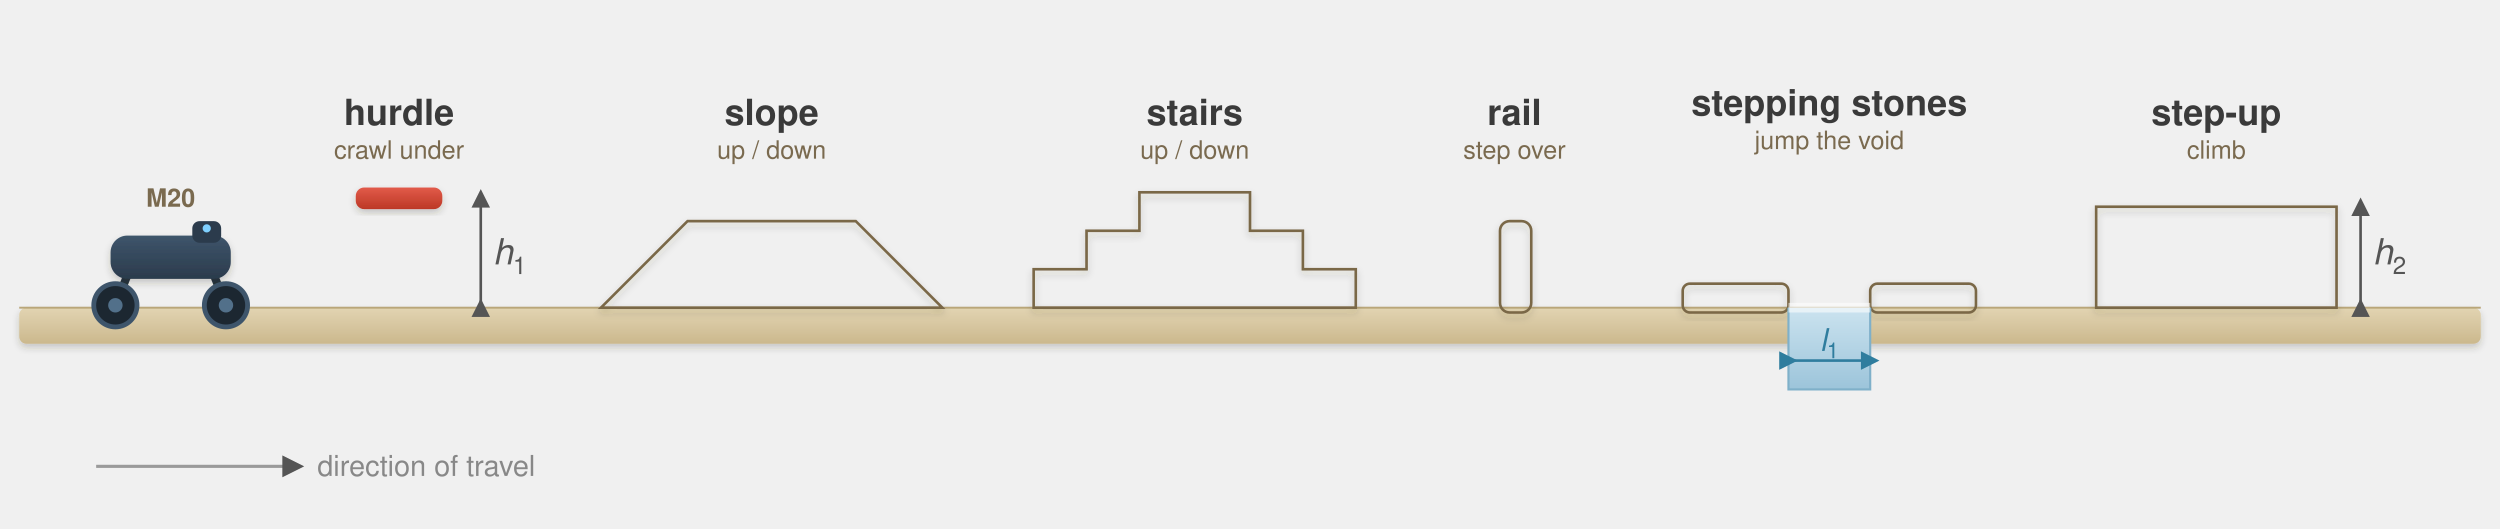
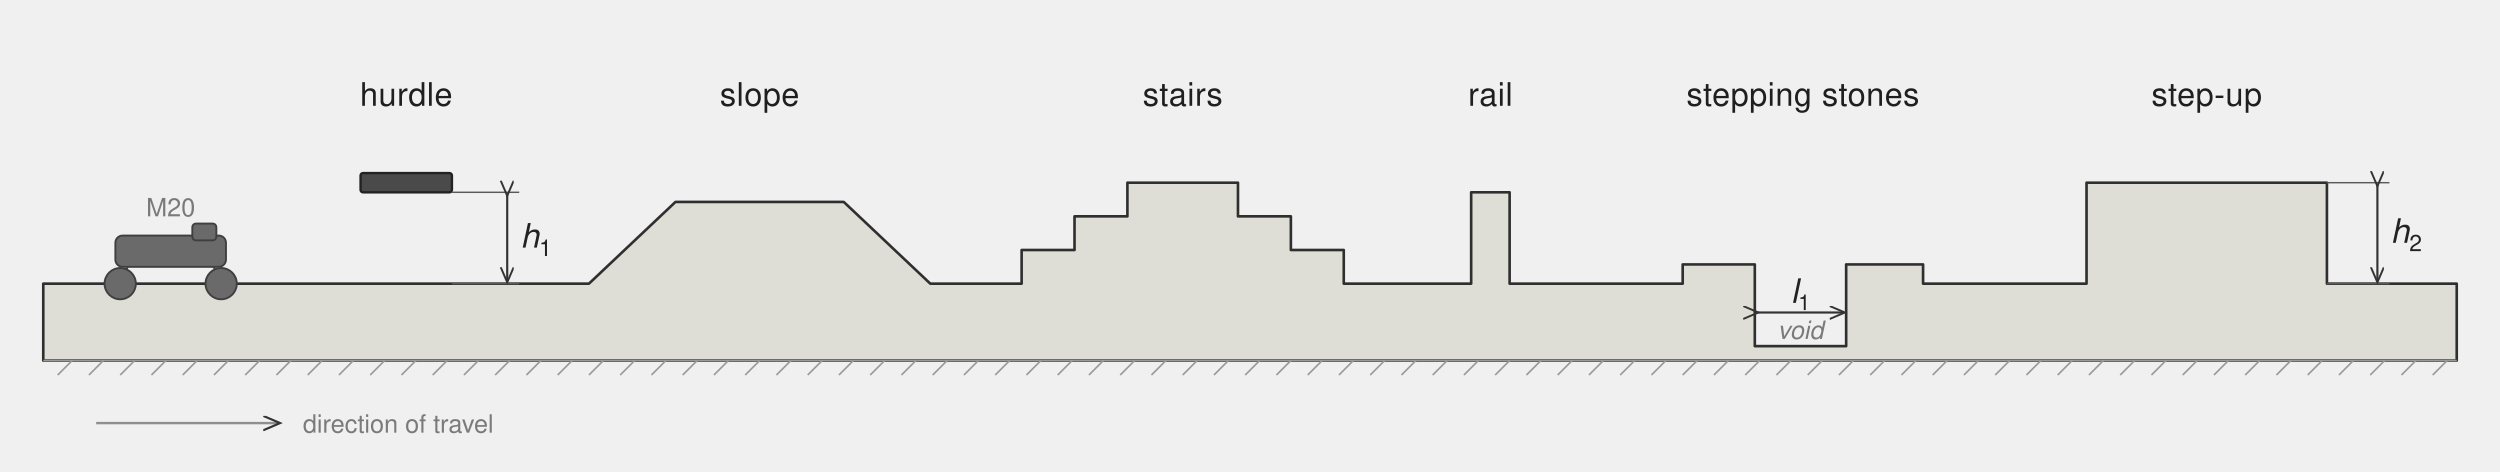
- <svg xmlns="http://www.w3.org/2000/svg" viewBox="0 0 1040 220" font-family="'Helvetica Neue',Helvetica,Arial,sans-serif">
+ <svg xmlns="http://www.w3.org/2000/svg" viewBox="0 0 1040 196" font-family="'Nimbus Sans','Helvetica Neue',Helvetica,Arial,sans-serif">
  <defs>
-     <linearGradient id="gGround" x1="0" y1="0" x2="0" y2="1">
-       <stop offset="0" stop-color="#e2d4b2" />
-       <stop offset="1" stop-color="#cbb88d" />
-     </linearGradient>
-     <linearGradient id="gObst" x1="0" y1="0" x2="0" y2="1">
-       <stop offset="0" stop-color="#e9dcbd" />
-       <stop offset="1" stop-color="#d2c094" />
-     </linearGradient>
-     <linearGradient id="gBar" x1="0" y1="0" x2="0" y2="1">
-       <stop offset="0" stop-color="#e25b4a" />
-       <stop offset="1" stop-color="#bc3826" />
-     </linearGradient>
-     <linearGradient id="gVoid" x1="0" y1="0" x2="0" y2="1">
-       <stop offset="0" stop-color="#cbe3ef" />
-       <stop offset="1" stop-color="#9cc4da" />
-     </linearGradient>
-     <linearGradient id="gBody" x1="0" y1="0" x2="0" y2="1">
-       <stop offset="0" stop-color="#3e556b" />
-       <stop offset="1" stop-color="#2b3b4c" />
-     </linearGradient>
-     <filter id="soft" x="-30%" y="-30%" width="160%" height="160%">
-       <feDropShadow dx="0" dy="1.6" stdDeviation="1.6" flood-color="#3a2f1d" flood-opacity="0.22" />
-     </filter>
-     <marker id="ah" markerWidth="7" markerHeight="7" refX="3.5" refY="3.5" orient="auto">
-       <path d="M0,0 L7,3.5 L0,7 Z" fill="#555" />
-     </marker>
-     <marker id="ahb" markerWidth="7" markerHeight="7" refX="3.5" refY="3.5" orient="auto">
-       <path d="M0,0 L7,3.5 L0,7 Z" fill="#2f7d9e" />
+     <marker id="dim" markerWidth="9" markerHeight="9" refX="6.5" refY="3" orient="auto">
+       <path d="M0,0 L7,3 L0,6" fill="none" stroke="#333" stroke-width="0.9" />
    </marker>
  </defs>
  <style>
-     .lab{font-size:15px;font-weight:700;fill:#3a3a3a;text-anchor:middle}
-     .sub{font-size:10.5px;fill:#7a6a4f;text-anchor:middle}
-     .dim{font-size:15px;font-style:italic;fill:#555;text-anchor:middle}
-     .dimv{font-size:13px;font-style:italic;fill:#2f7d9e;text-anchor:middle}
-     .edge{fill:none;stroke:#7a6747;stroke-width:1.1}
-     .note{font-size:12px;fill:#888;text-anchor:middle}
-     .arr{stroke:#555;stroke-width:1.1;marker-start:url(#ah);marker-end:url(#ah)}
-     .arrv{stroke:#2f7d9e;stroke-width:1.1;marker-start:url(#ahb);marker-end:url(#ahb)}
+     .terr{fill:#deded6;stroke:#2f2f2f;stroke-width:1.1;stroke-linejoin:round}
+     .bar{fill:#4a4a4a;stroke:#222;stroke-width:1}
+     .lab{font-size:13.5px;fill:#1f1f1f;text-anchor:middle;letter-spacing:.2px}
+     .sym{font-size:14px;font-style:italic;fill:#222;text-anchor:middle}
+     .ext{stroke:#5a5a5a;stroke-width:0.6}
+     .dml{stroke:#333;stroke-width:0.9;marker-start:url(#dim);marker-end:url(#dim)}
+     .note{font-size:10.5px;fill:#7a7a7a}
+     .rob{fill:#6a6a6a;stroke:#3f3f3f;stroke-width:0.8}
  </style>
-   <g filter="url(#soft)">
-     <rect x="8" y="128" width="1024" height="15" rx="3" fill="url(#gGround)" />
+   <path class="terr" d="M18,118 L245,118 L281,84 L351,84 L387,118     L425,118 L425,104 L447,104 L447,90 L469,90 L469,76 L515,76 L515,90 L537,90 L537,104 L559,104 L559,118     L612,118 L612,80 L628,80 L628,118     L700,118 L700,110 L730,110 L730,144 L768,144 L768,110 L800,110 L800,118     L868,118 L868,76 L968,76 L968,118     L1022,118 L1022,150 L18,150 Z" />
+   <g stroke="#9a9a9a" stroke-width="0.7">
+     <line x1="18" y1="150" x2="1022" y2="150" />
+     <line x1="30" y1="150" x2="24" y2="156" />
+     <line x1="43" y1="150" x2="37" y2="156" />
+     <line x1="56" y1="150" x2="50" y2="156" />
+     <line x1="69" y1="150" x2="63" y2="156" />
+     <line x1="82" y1="150" x2="76" y2="156" />
+     <line x1="95" y1="150" x2="89" y2="156" />
+     <line x1="108" y1="150" x2="102" y2="156" />
+     <line x1="121" y1="150" x2="115" y2="156" />
+     <line x1="134" y1="150" x2="128" y2="156" />
+     <line x1="147" y1="150" x2="141" y2="156" />
+     <line x1="160" y1="150" x2="154" y2="156" />
+     <line x1="173" y1="150" x2="167" y2="156" />
+     <line x1="186" y1="150" x2="180" y2="156" />
+     <line x1="199" y1="150" x2="193" y2="156" />
+     <line x1="212" y1="150" x2="206" y2="156" />
+     <line x1="225" y1="150" x2="219" y2="156" />
+     <line x1="238" y1="150" x2="232" y2="156" />
+     <line x1="251" y1="150" x2="245" y2="156" />
+     <line x1="264" y1="150" x2="258" y2="156" />
+     <line x1="277" y1="150" x2="271" y2="156" />
+     <line x1="290" y1="150" x2="284" y2="156" />
+     <line x1="303" y1="150" x2="297" y2="156" />
+     <line x1="316" y1="150" x2="310" y2="156" />
+     <line x1="329" y1="150" x2="323" y2="156" />
+     <line x1="342" y1="150" x2="336" y2="156" />
+     <line x1="355" y1="150" x2="349" y2="156" />
+     <line x1="368" y1="150" x2="362" y2="156" />
+     <line x1="381" y1="150" x2="375" y2="156" />
+     <line x1="394" y1="150" x2="388" y2="156" />
+     <line x1="407" y1="150" x2="401" y2="156" />
+     <line x1="420" y1="150" x2="414" y2="156" />
+     <line x1="433" y1="150" x2="427" y2="156" />
+     <line x1="446" y1="150" x2="440" y2="156" />
+     <line x1="459" y1="150" x2="453" y2="156" />
+     <line x1="472" y1="150" x2="466" y2="156" />
+     <line x1="485" y1="150" x2="479" y2="156" />
+     <line x1="498" y1="150" x2="492" y2="156" />
+     <line x1="511" y1="150" x2="505" y2="156" />
+     <line x1="524" y1="150" x2="518" y2="156" />
+     <line x1="537" y1="150" x2="531" y2="156" />
+     <line x1="550" y1="150" x2="544" y2="156" />
+     <line x1="563" y1="150" x2="557" y2="156" />
+     <line x1="576" y1="150" x2="570" y2="156" />
+     <line x1="589" y1="150" x2="583" y2="156" />
+     <line x1="602" y1="150" x2="596" y2="156" />
+     <line x1="615" y1="150" x2="609" y2="156" />
+     <line x1="628" y1="150" x2="622" y2="156" />
+     <line x1="641" y1="150" x2="635" y2="156" />
+     <line x1="654" y1="150" x2="648" y2="156" />
+     <line x1="667" y1="150" x2="661" y2="156" />
+     <line x1="680" y1="150" x2="674" y2="156" />
+     <line x1="693" y1="150" x2="687" y2="156" />
+     <line x1="706" y1="150" x2="700" y2="156" />
+     <line x1="719" y1="150" x2="713" y2="156" />
+     <line x1="732" y1="150" x2="726" y2="156" />
+     <line x1="745" y1="150" x2="739" y2="156" />
+     <line x1="758" y1="150" x2="752" y2="156" />
+     <line x1="771" y1="150" x2="765" y2="156" />
+     <line x1="784" y1="150" x2="778" y2="156" />
+     <line x1="797" y1="150" x2="791" y2="156" />
+     <line x1="810" y1="150" x2="804" y2="156" />
+     <line x1="823" y1="150" x2="817" y2="156" />
+     <line x1="836" y1="150" x2="830" y2="156" />
+     <line x1="849" y1="150" x2="843" y2="156" />
+     <line x1="862" y1="150" x2="856" y2="156" />
+     <line x1="875" y1="150" x2="869" y2="156" />
+     <line x1="888" y1="150" x2="882" y2="156" />
+     <line x1="901" y1="150" x2="895" y2="156" />
+     <line x1="914" y1="150" x2="908" y2="156" />
+     <line x1="927" y1="150" x2="921" y2="156" />
+     <line x1="940" y1="150" x2="934" y2="156" />
+     <line x1="953" y1="150" x2="947" y2="156" />
+     <line x1="966" y1="150" x2="960" y2="156" />
+     <line x1="979" y1="150" x2="973" y2="156" />
+     <line x1="992" y1="150" x2="986" y2="156" />
+     <line x1="1005" y1="150" x2="999" y2="156" />
+     <line x1="1018" y1="150" x2="1012" y2="156" />
  </g>
-   <line x1="8" y1="128" x2="1032" y2="128" stroke="#b9a679" stroke-width="0.8" />
-   <g filter="url(#soft)">
-     <path d="M250,128 L286,92 L356,92 L392,128 Z" fill="url(#gObst)" class="edge" />
+   <rect class="bar" x="150" y="72" width="38" height="8" rx="1" />
+   <g transform="translate(44,0)">
+     <path class="rob" d="M10,109 L6,118" stroke-width="2.6" fill="none" stroke-linecap="round" />
+     <path class="rob" d="M44,109 L48,118" stroke-width="2.6" fill="none" stroke-linecap="round" />
+     <rect class="rob" x="4" y="98" width="46" height="13" rx="3" />
+     <rect class="rob" x="36" y="93" width="10" height="7" rx="1.5" />
+     <circle class="rob" cx="6" cy="118" r="6.5" />
+     <circle class="rob" cx="48" cy="118" r="6.5" />
+     <text x="27" y="90" class="note" text-anchor="middle" fill="#555">M20</text>
  </g>
-   <g filter="url(#soft)">
-     <path d="M430,128 L430,112 L452,112 L452,96 L474,96 L474,80 L520,80 L520,96 L542,96 L542,112 L564,112 L564,128 Z" fill="url(#gObst)" class="edge" />
-   </g>
-   <g filter="url(#soft)">
-     <rect x="624" y="92" width="13" height="38" rx="4" fill="url(#gObst)" class="edge" />
-   </g>
-   <g filter="url(#soft)">
-     <rect x="700" y="118" width="44" height="12" rx="3" fill="url(#gObst)" class="edge" />
-     <rect x="778" y="118" width="44" height="12" rx="3" fill="url(#gObst)" class="edge" />
-   </g>
-   <path d="M744,128 L744,162 L778,162 L778,128" fill="url(#gVoid)" stroke="#7fb0c9" stroke-width="0.9" />
-   <rect x="744" y="126" width="34" height="4" fill="#fff" opacity="0.55" />
-   <g filter="url(#soft)">
-     <path d="M872,128 L872,86 L972,86 L972,128 Z" fill="url(#gObst)" class="edge" />
-   </g>
-   <g filter="url(#soft)">
-     <rect x="148" y="78" width="36" height="9" rx="3.5" fill="url(#gBar)" />
-   </g>
-   <g transform="translate(40,0)">
-     <path d="M14,112 L8,127" stroke="#22303d" stroke-width="3.4" stroke-linecap="round" />
-     <path d="M48,112 L54,127" stroke="#22303d" stroke-width="3.4" stroke-linecap="round" />
-     <g filter="url(#soft)">
-       <rect x="6" y="98" width="50" height="18" rx="7" fill="url(#gBody)" />
-     </g>
-     <rect x="40" y="92" width="12" height="9" rx="3" fill="#2b3b4c" />
-     <circle cx="46" cy="95" r="1.7" fill="#7fd0ff" />
-     <circle cx="8" cy="127" r="9" fill="#1c2731" stroke="#3e556b" stroke-width="2" />
-     <circle cx="8" cy="127" r="3" fill="#52708a" />
-     <circle cx="54" cy="127" r="9" fill="#1c2731" stroke="#3e556b" stroke-width="2" />
-     <circle cx="54" cy="127" r="3" fill="#52708a" />
-     <text x="31" y="86" class="sub" fill="#3e556b" font-weight="700">M20</text>
-   </g>
-   <text class="lab" x="166" y="52">hurdle</text>
-   <text class="sub" x="166" y="66">crawl under</text>
-   <text class="lab" x="321" y="52">slope</text>
-   <text class="sub" x="321" y="66">up / down</text>
-   <text class="lab" x="497" y="52">stairs</text>
-   <text class="sub" x="497" y="66">up / down</text>
-   <text class="lab" x="630" y="52">rail</text>
-   <text class="sub" x="630" y="66">step over</text>
-   <text class="lab" x="761" y="48">stepping stones</text>
-   <text class="sub" x="761" y="62">jump the void</text>
-   <text class="lab" x="922" y="52">step-up</text>
-   <text class="sub" x="922" y="66">climb</text>
-   <line class="arr" x1="200" y1="128" x2="200" y2="82.5" />
-   <text class="dim" x="212" y="110">h<tspan dy="4" font-size="10" font-style="normal">1</tspan>
+   <text class="lab" x="169" y="44">hurdle</text>
+   <text class="lab" x="316" y="44">slope</text>
+   <text class="lab" x="492" y="44">stairs</text>
+   <text class="lab" x="620" y="44">rail</text>
+   <text class="lab" x="750" y="44">stepping stones</text>
+   <text class="lab" x="918" y="44">step-up</text>
+   <line class="ext" x1="188" y1="80" x2="216" y2="80" />
+   <line class="ext" x1="188" y1="118" x2="216" y2="118" />
+   <line class="dml" x1="211" y1="81" x2="211" y2="117" />
+   <text class="sym" x="223" y="103">h<tspan dy="3.5" font-size="9.5" font-style="normal">1</tspan>
  </text>
-   <line class="arrv" x1="744" y1="150" x2="778" y2="150" />
-   <text class="dimv" x="761" y="146">l<tspan dy="3" font-size="9" font-style="normal">1</tspan>
+   <line class="dml" x1="731" y1="130" x2="767" y2="130" />
+   <text class="sym" x="749" y="126">l<tspan dy="3" font-size="9" font-style="normal">1</tspan>
  </text>
-   <line class="arr" x1="982" y1="128" x2="982" y2="86" />
-   <text class="dim" x="994" y="110">h<tspan dy="4" font-size="10" font-style="normal">2</tspan>
+   <text class="note" x="749" y="141" text-anchor="middle" font-style="italic">void</text>
+   <line class="ext" x1="968" y1="76" x2="994" y2="76" />
+   <line class="ext" x1="968" y1="118" x2="994" y2="118" />
+   <line class="dml" x1="989" y1="77" x2="989" y2="117" />
+   <text class="sym" x="1001" y="101">h<tspan dy="3.5" font-size="9.5" font-style="normal">2</tspan>
  </text>
-   <line x1="40" y1="194" x2="122" y2="194" stroke="#9a9a9a" stroke-width="1.3" marker-end="url(#ah)" />
-   <text class="note" style="text-anchor:start" x="132" y="198">direction of travel</text>
+   <line x1="40" y1="176" x2="116" y2="176" stroke="#8f8f8f" stroke-width="1" marker-end="url(#dim)" />
+   <text class="note" x="126" y="180">direction of travel</text>
</svg>
